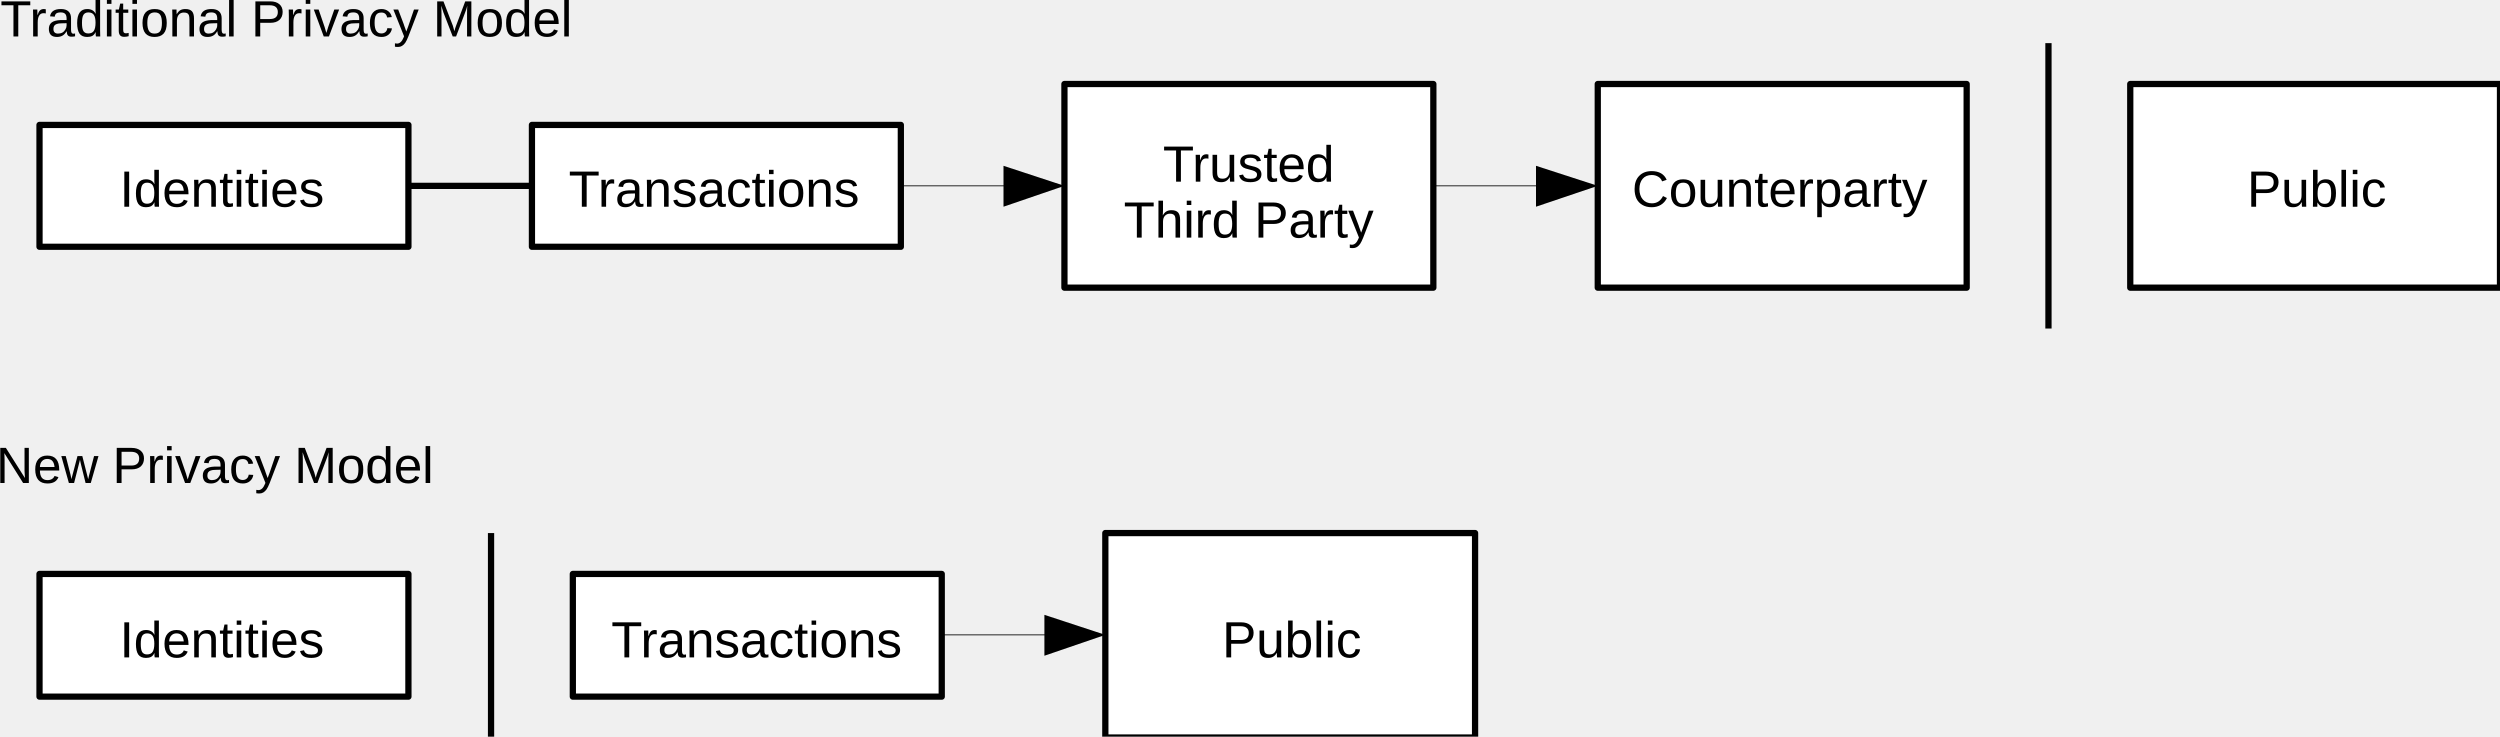
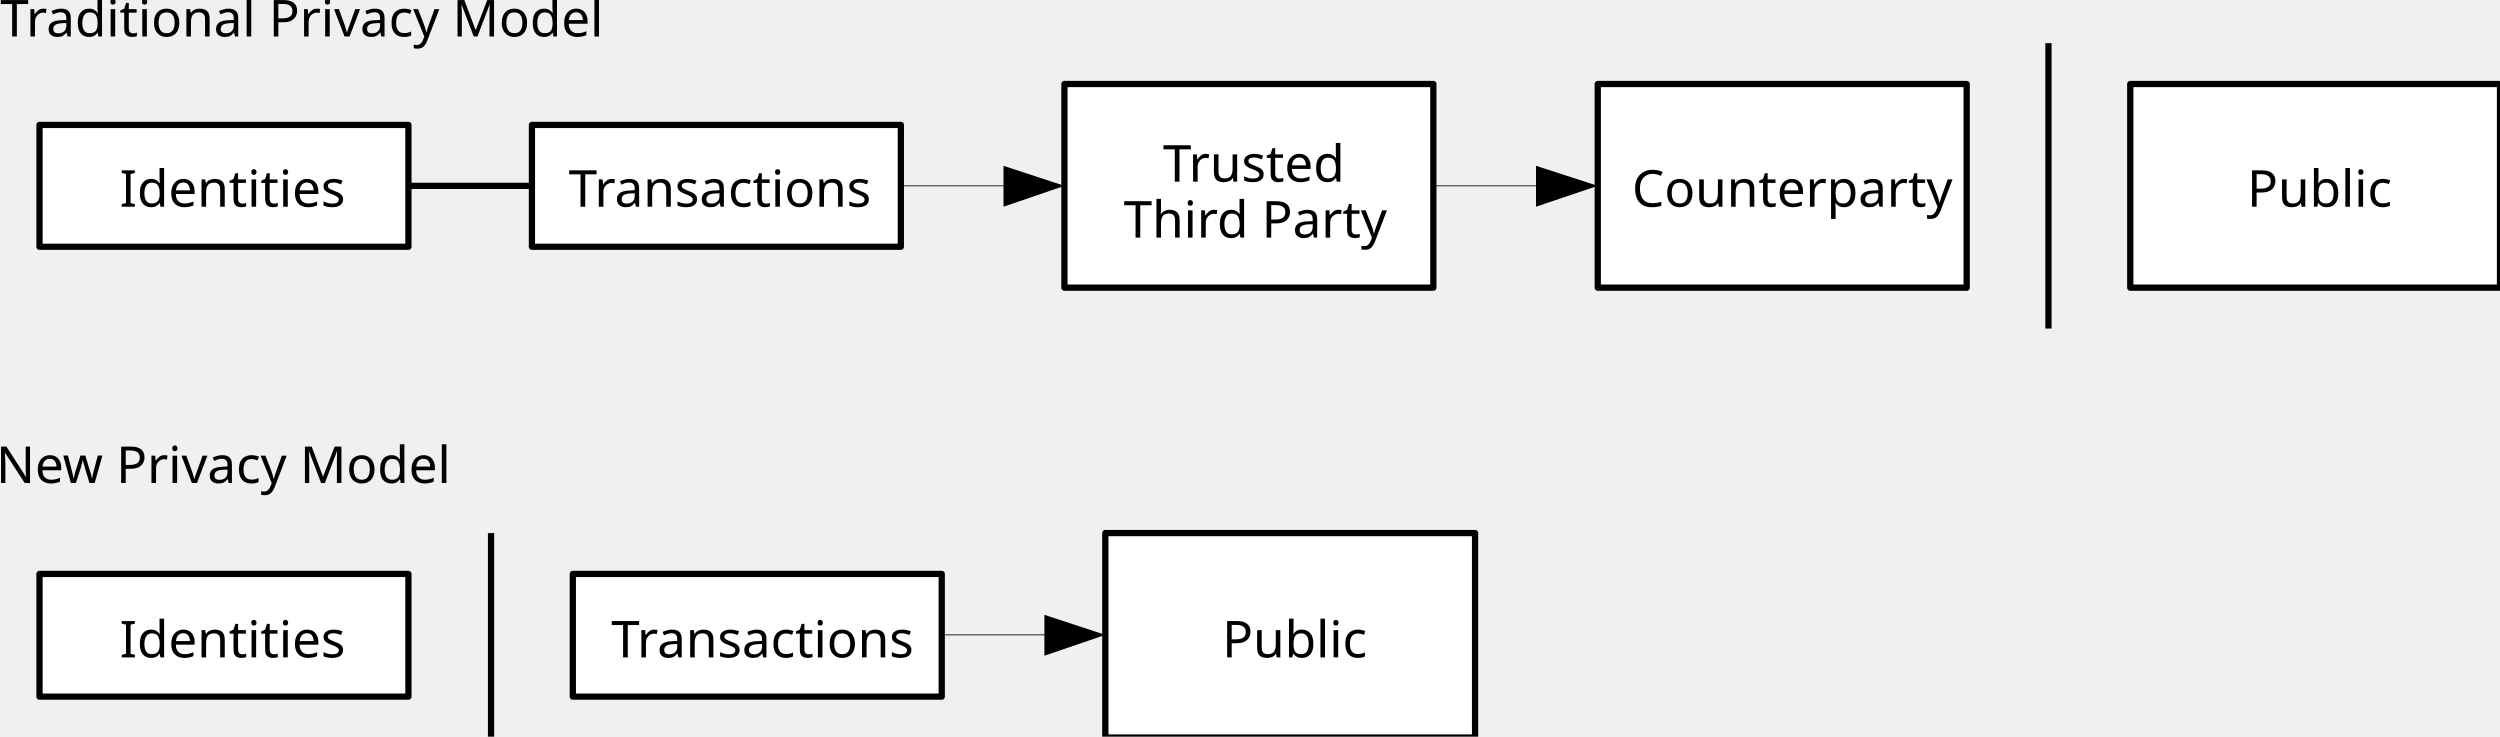
<svg xmlns="http://www.w3.org/2000/svg" width="105.669mm" height="31.138mm" viewBox="0 0 105.669 31.138" version="1.1" id="svg1280">
  <defs id="defs1277">
    <clipPath clipPathUnits="userSpaceOnUse" id="clipPath437">
      <path d="m 153.8,502.7 h 304.6 v 92.9 H 153.8 Z" clip-rule="evenodd" id="path435" />
    </clipPath>
  </defs>
  <g id="layer1">
    <g id="g431" transform="matrix(0.3527778,0,0,-0.3527778,-56.04456,208.4798)">
      <g id="g433" clip-path="url(#clipPath437)">
        <path d="M 185.7,561.4 H 163.6 V 576 h 44.2 v -14.6 z" style="fill:#ffffff;fill-opacity:1;fill-rule:evenodd;stroke:none" id="path439" />
        <g id="g441">
          <path d="M 185.7,561.4 H 163.6 V 576 h 44.2 v -14.6 z" style="fill:none;stroke:#000000;stroke-width:0.75;stroke-linecap:butt;stroke-linejoin:round;stroke-miterlimit:10;stroke-dasharray:none;stroke-opacity:1" id="path443" />
        </g>
        <g id="g445">
-           <text transform="matrix(1,0,0,-0.9960655,173.2,566.2)" style="font-variant:normal;font-weight:normal;font-size:6.124px;font-family:Arial;-inkscape-font-specification:ArialMT;writing-mode:lr-tb;fill:#000000;fill-opacity:1;fill-rule:nonzero;stroke:none" id="text449">
+           <text transform="matrix(1,0,0,-0.9960655,173.2,566.2)" style="font-variant:normal;font-weight:normal;font-size:6.124px;font-family:lmtt;writing-mode:lr-tb;fill:#000000;fill-opacity:1;fill-rule:nonzero;stroke:none" id="text449">
            <tspan x="0 1.8 5.199 8.598 12.101 13.804 15.206 16.909 18.311 21.71" y="0" id="tspan447">Identities</tspan>
          </text>
        </g>
        <path d="M 244.7,561.4 H 222.6 V 576 h 44.2 v -14.6 z" style="fill:#ffffff;fill-opacity:1;fill-rule:evenodd;stroke:none" id="path451" />
        <g id="g453">
          <path d="M 244.7,561.4 H 222.6 V 576 h 44.2 v -14.6 z" style="fill:none;stroke:#000000;stroke-width:0.75;stroke-linecap:butt;stroke-linejoin:round;stroke-miterlimit:10;stroke-dasharray:none;stroke-opacity:1" id="path455" />
        </g>
        <g id="g457">
-           <text transform="matrix(1,0,0,-0.9960655,227,566.2)" style="font-variant:normal;font-weight:normal;font-size:6.124px;font-family:Arial;-inkscape-font-specification:ArialMT;writing-mode:lr-tb;fill:#000000;fill-opacity:1;fill-rule:nonzero;stroke:none" id="text461">
+           <text transform="matrix(1,0,0,-0.9960655,227,566.2)" style="font-variant:normal;font-weight:normal;font-size:6.124px;font-family:lmtt;writing-mode:lr-tb;fill:#000000;fill-opacity:1;fill-rule:nonzero;stroke:none" id="text461">
            <tspan x="0 3.399 5.499 8.898 12.297 15.5 18.899 21.998 23.7 25.103 28.502 32.005" y="0" id="tspan459">Transactions</tspan>
          </text>
        </g>
        <path d="m 308.5,556.5 h -22.1 v 24.4 h 44.2 v -24.4 z" style="fill:#ffffff;fill-opacity:1;fill-rule:evenodd;stroke:none" id="path463" />
        <g id="g465">
          <path d="m 308.5,556.5 h -22.1 v 24.4 h 44.2 v -24.4 z" style="fill:none;stroke:#000000;stroke-width:0.75;stroke-linecap:butt;stroke-linejoin:round;stroke-miterlimit:10;stroke-dasharray:none;stroke-opacity:1" id="path467" />
        </g>
        <g id="g469">
-           <text transform="matrix(1,0,0,-0.9960655,298.2,569.2)" style="font-variant:normal;font-weight:normal;font-size:6.124px;font-family:Arial;-inkscape-font-specification:ArialMT;writing-mode:lr-tb;fill:#000000;fill-opacity:1;fill-rule:nonzero;stroke:none" id="text473">
+           <text transform="matrix(1,0,0,-0.9960655,298.2,569.2)" style="font-variant:normal;font-weight:normal;font-size:6.124px;font-family:lmtt;writing-mode:lr-tb;fill:#000000;fill-opacity:1;fill-rule:nonzero;stroke:none" id="text473">
            <tspan x="0 3.503 5.506 8.904 12.003 13.804 17.203" y="0" id="tspan471">Trusted</tspan>
          </text>
        </g>
        <g id="g475">
-           <text transform="matrix(1,0,0,-0.9960655,293.5,562.5)" style="font-variant:normal;font-weight:normal;font-size:6.124px;font-family:Arial;-inkscape-font-specification:ArialMT;writing-mode:lr-tb;fill:#000000;fill-opacity:1;fill-rule:nonzero;stroke:none" id="text479">
+           <text transform="matrix(1,0,0,-0.9960655,293.5,562.5)" style="font-variant:normal;font-weight:normal;font-size:6.124px;font-family:lmtt;writing-mode:lr-tb;fill:#000000;fill-opacity:1;fill-rule:nonzero;stroke:none" id="text479">
            <tspan x="0 3.699 7.098 8.5 10.601 14 15.702 19.799 23.198 25.299 27.001" y="0" id="tspan477">Third Party</tspan>
          </text>
        </g>
        <path d="m 372.4,556.5 h -22.1 v 24.4 h 44.2 v -24.4 z" style="fill:#ffffff;fill-opacity:1;fill-rule:evenodd;stroke:none" id="path481" />
        <g id="g483">
          <path d="m 372.4,556.5 h -22.1 v 24.4 h 44.2 v -24.4 z" style="fill:none;stroke:#000000;stroke-width:0.75;stroke-linecap:butt;stroke-linejoin:round;stroke-miterlimit:10;stroke-dasharray:none;stroke-opacity:1" id="path485" />
        </g>
        <g id="g487">
-           <text transform="matrix(1,0,0,-0.9960655,354.4,566.2)" style="font-variant:normal;font-weight:normal;font-size:6.124px;font-family:Arial;-inkscape-font-specification:ArialMT;writing-mode:lr-tb;fill:#000000;fill-opacity:1;fill-rule:nonzero;stroke:none" id="text491">
+           <text transform="matrix(1,0,0,-0.9960655,354.4,566.2)" style="font-variant:normal;font-weight:normal;font-size:6.124px;font-family:lmtt;writing-mode:lr-tb;fill:#000000;fill-opacity:1;fill-rule:nonzero;stroke:none" id="text491">
            <tspan x="0 4.397 7.796 11.299 14.698 16.498 19.897 21.9 25.403 28.802 30.902 32.605" y="0" id="tspan489">Counterparty</tspan>
          </text>
        </g>
        <path d="m 436.3,556.5 h -22.2 v 24.4 h 44.3 v -24.4 z" style="fill:#ffffff;fill-opacity:1;fill-rule:evenodd;stroke:none" id="path493" />
        <g id="g495">
          <path d="m 436.3,556.5 h -22.2 v 24.4 h 44.3 v -24.4 z" style="fill:none;stroke:#000000;stroke-width:0.75;stroke-linecap:butt;stroke-linejoin:round;stroke-miterlimit:10;stroke-dasharray:none;stroke-opacity:1" id="path497" />
        </g>
        <g id="g499">
-           <text transform="matrix(1,0,0,-0.9960655,428.1,566.2)" style="font-variant:normal;font-weight:normal;font-size:6.124px;font-family:Arial;-inkscape-font-specification:ArialMT;writing-mode:lr-tb;fill:#000000;fill-opacity:1;fill-rule:nonzero;stroke:none" id="text503">
+           <text transform="matrix(1,0,0,-0.9960655,428.1,566.2)" style="font-variant:normal;font-weight:normal;font-size:6.124px;font-family:lmtt;writing-mode:lr-tb;fill:#000000;fill-opacity:1;fill-rule:nonzero;stroke:none" id="text503">
            <tspan x="0 4.097 7.496 10.895 12.297 13.7" y="0" id="tspan501">Public</tspan>
          </text>
        </g>
        <g id="g505">
          <path d="M 404.3,585.8 V 551.6" style="fill:none;stroke:#000000;stroke-width:0.75;stroke-linecap:butt;stroke-linejoin:round;stroke-miterlimit:10;stroke-dasharray:none;stroke-opacity:1" id="path507" />
        </g>
        <path d="m 185.7,507.5 h -22.1 v 14.7 h 44.2 v -14.7 z" style="fill:#ffffff;fill-opacity:1;fill-rule:evenodd;stroke:none" id="path509" />
        <g id="g511">
          <path d="m 185.7,507.5 h -22.1 v 14.7 h 44.2 v -14.7 z" style="fill:none;stroke:#000000;stroke-width:0.75;stroke-linecap:butt;stroke-linejoin:round;stroke-miterlimit:10;stroke-dasharray:none;stroke-opacity:1" id="path513" />
        </g>
        <g id="g515">
-           <text transform="matrix(1,0,0,-0.9960655,173.2,512.2)" style="font-variant:normal;font-weight:normal;font-size:6.124px;font-family:Arial;-inkscape-font-specification:ArialMT;writing-mode:lr-tb;fill:#000000;fill-opacity:1;fill-rule:nonzero;stroke:none" id="text519">
+           <text transform="matrix(1,0,0,-0.9960655,173.2,512.2)" style="font-variant:normal;font-weight:normal;font-size:6.124px;font-family:lmtt;writing-mode:lr-tb;fill:#000000;fill-opacity:1;fill-rule:nonzero;stroke:none" id="text519">
            <tspan x="0 1.8 5.199 8.598 12.101 13.804 15.206 16.909 18.311 21.71" y="0" id="tspan517">Identities</tspan>
          </text>
        </g>
        <path d="m 249.6,507.5 h -22.1 v 14.7 h 44.2 v -14.7 z" style="fill:#ffffff;fill-opacity:1;fill-rule:evenodd;stroke:none" id="path521" />
        <g id="g523">
          <path d="m 249.6,507.5 h -22.1 v 14.7 h 44.2 v -14.7 z" style="fill:none;stroke:#000000;stroke-width:0.75;stroke-linecap:butt;stroke-linejoin:round;stroke-miterlimit:10;stroke-dasharray:none;stroke-opacity:1" id="path525" />
        </g>
        <g id="g527">
-           <text transform="matrix(1,0,0,-0.9960655,232.1,512.2)" style="font-variant:normal;font-weight:normal;font-size:6.124px;font-family:Arial;-inkscape-font-specification:ArialMT;writing-mode:lr-tb;fill:#000000;fill-opacity:1;fill-rule:nonzero;stroke:none" id="text531">
+           <text transform="matrix(1,0,0,-0.9960655,232.1,512.2)" style="font-variant:normal;font-weight:normal;font-size:6.124px;font-family:lmtt;writing-mode:lr-tb;fill:#000000;fill-opacity:1;fill-rule:nonzero;stroke:none" id="text531">
            <tspan x="0 3.399 5.499 8.898 12.297 15.5 18.899 21.998 23.7 25.103 28.606 32.005" y="0" id="tspan529">Transactions</tspan>
          </text>
        </g>
        <path d="m 313.4,502.6 h -22.1 v 24.5 h 44.3 v -24.5 z" style="fill:#ffffff;fill-opacity:1;fill-rule:evenodd;stroke:none" id="path533" />
        <g id="g535">
          <path d="m 313.4,502.6 h -22.1 v 24.5 h 44.3 v -24.5 z" style="fill:none;stroke:#000000;stroke-width:0.75;stroke-linecap:butt;stroke-linejoin:round;stroke-miterlimit:10;stroke-dasharray:none;stroke-opacity:1" id="path537" />
        </g>
        <g id="g539">
-           <text transform="matrix(1,0,0,-0.9960655,305.3,512.2)" style="font-variant:normal;font-weight:normal;font-size:6.124px;font-family:Arial;-inkscape-font-specification:ArialMT;writing-mode:lr-tb;fill:#000000;fill-opacity:1;fill-rule:nonzero;stroke:none" id="text543">
+           <text transform="matrix(1,0,0,-0.9960655,305.3,512.2)" style="font-variant:normal;font-weight:normal;font-size:6.124px;font-family:lmtt;writing-mode:lr-tb;fill:#000000;fill-opacity:1;fill-rule:nonzero;stroke:none" id="text543">
            <tspan x="0 4.097 7.496 10.895 12.297 13.7" y="0" id="tspan541">Public</tspan>
          </text>
        </g>
        <g id="g545">
          <path d="M 217.7,527.1 V 502.6" style="fill:none;stroke:#000000;stroke-width:0.75;stroke-linecap:butt;stroke-linejoin:round;stroke-miterlimit:10;stroke-dasharray:none;stroke-opacity:1" id="path547" />
        </g>
        <path d="m 291.3,514.9 -7.3,-2.5 v 4.9 z" style="fill:#000000;fill-opacity:1;fill-rule:evenodd;stroke:none" id="path549" />
        <path d="m 271.7,514.9 h 13.7" style="fill:none;stroke:#000000;stroke-width:0.1;stroke-linecap:butt;stroke-linejoin:miter;stroke-miterlimit:10;stroke-dasharray:none;stroke-opacity:1" id="path551" />
        <g id="g553">
-           <text transform="matrix(1,0,0,-0.9960655,158.4,533.1)" style="font-variant:normal;font-weight:normal;font-size:6.124px;font-family:Arial;-inkscape-font-specification:ArialMT;writing-mode:lr-tb;fill:#000000;fill-opacity:1;fill-rule:nonzero;stroke:none" id="text557">
+           <text transform="matrix(1,0,0,-0.9960655,158.4,533.1)" style="font-variant:normal;font-weight:normal;font-size:6.124px;font-family:lmtt;writing-mode:lr-tb;fill:#000000;fill-opacity:1;fill-rule:nonzero;stroke:none" id="text557">
            <tspan x="0 4.397 7.9 12.199 13.902 17.999 20.099 21.502 24.503 27.901 31 34.099 35.801 40.799 44.198 47.701 51.099" y="0" id="tspan555">New Privacy Model</tspan>
          </text>
        </g>
        <g id="g559">
-           <text transform="matrix(1,0,0,-0.9960655,158.9,586.6)" style="font-variant:normal;font-weight:normal;font-size:6.124px;font-family:Arial;-inkscape-font-specification:ArialMT;writing-mode:lr-tb;fill:#000000;fill-opacity:1;fill-rule:nonzero;stroke:none" id="text563">
+           <text transform="matrix(1,0,0,-0.9960655,158.9,586.6)" style="font-variant:normal;font-weight:normal;font-size:6.124px;font-family:lmtt;writing-mode:lr-tb;fill:#000000;fill-opacity:1;fill-rule:nonzero;stroke:none" id="text563">
            <tspan x="0 3.503 5.506 8.904 12.407 13.81 15.512 16.915 20.314 23.817 27.215 28.618 30.32 34.417 36.518 37.92 40.921 44.32 47.419 50.518 52.22 57.217 60.616 64.015 67.518" y="0" id="tspan561">Traditional Privacy Model</tspan>
          </text>
        </g>
        <path d="m 286.4,568.7 -7.3,-2.5 v 4.9 z" style="fill:#000000;fill-opacity:1;fill-rule:evenodd;stroke:none" id="path565" />
        <path d="m 266.8,568.7 h 13.7" style="fill:none;stroke:#000000;stroke-width:0.1;stroke-linecap:butt;stroke-linejoin:miter;stroke-miterlimit:10;stroke-dasharray:none;stroke-opacity:1" id="path567" />
        <path d="m 350.3,568.7 -7.4,-2.5 v 4.9 z" style="fill:#000000;fill-opacity:1;fill-rule:evenodd;stroke:none" id="path569" />
        <path d="m 330.6,568.7 h 13.8" style="fill:none;stroke:#000000;stroke-width:0.1;stroke-linecap:butt;stroke-linejoin:miter;stroke-miterlimit:10;stroke-dasharray:none;stroke-opacity:1" id="path571" />
        <g id="g573">
          <path d="m 207.8,568.7 h 14.8" style="fill:none;stroke:#000000;stroke-width:0.75;stroke-linecap:butt;stroke-linejoin:round;stroke-miterlimit:10;stroke-dasharray:none;stroke-opacity:1" id="path575" />
        </g>
      </g>
    </g>
  </g>
</svg>
